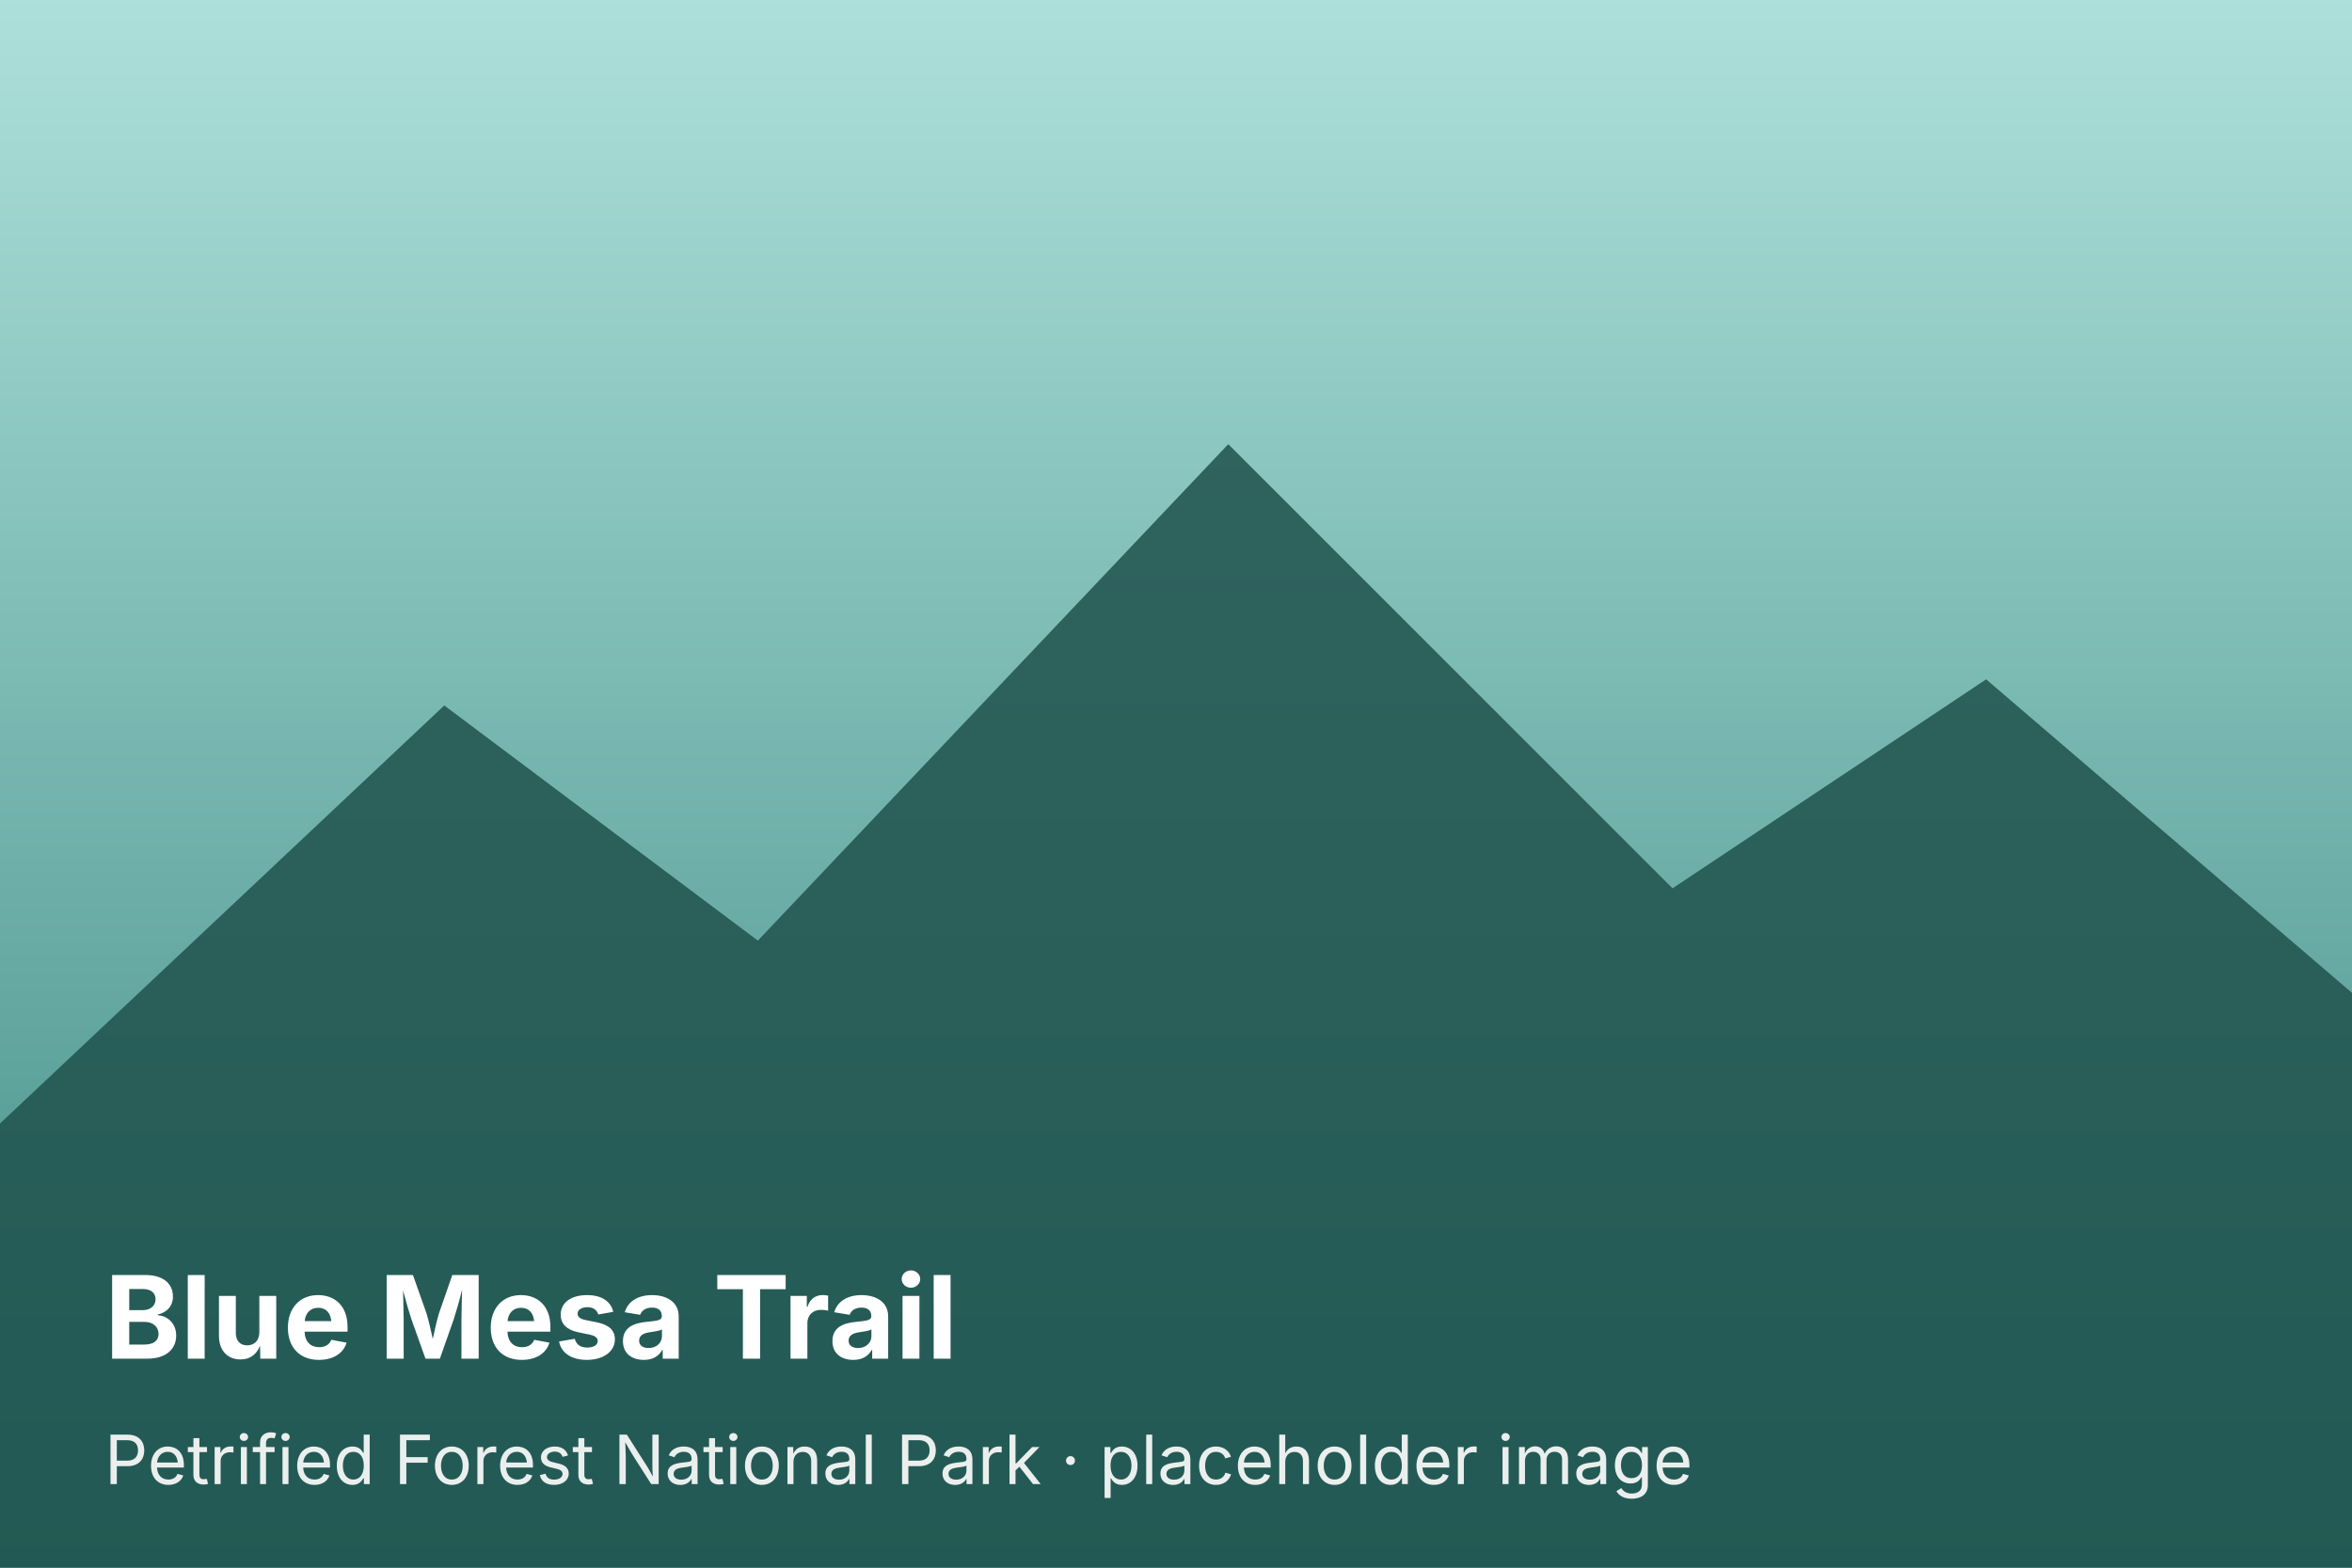
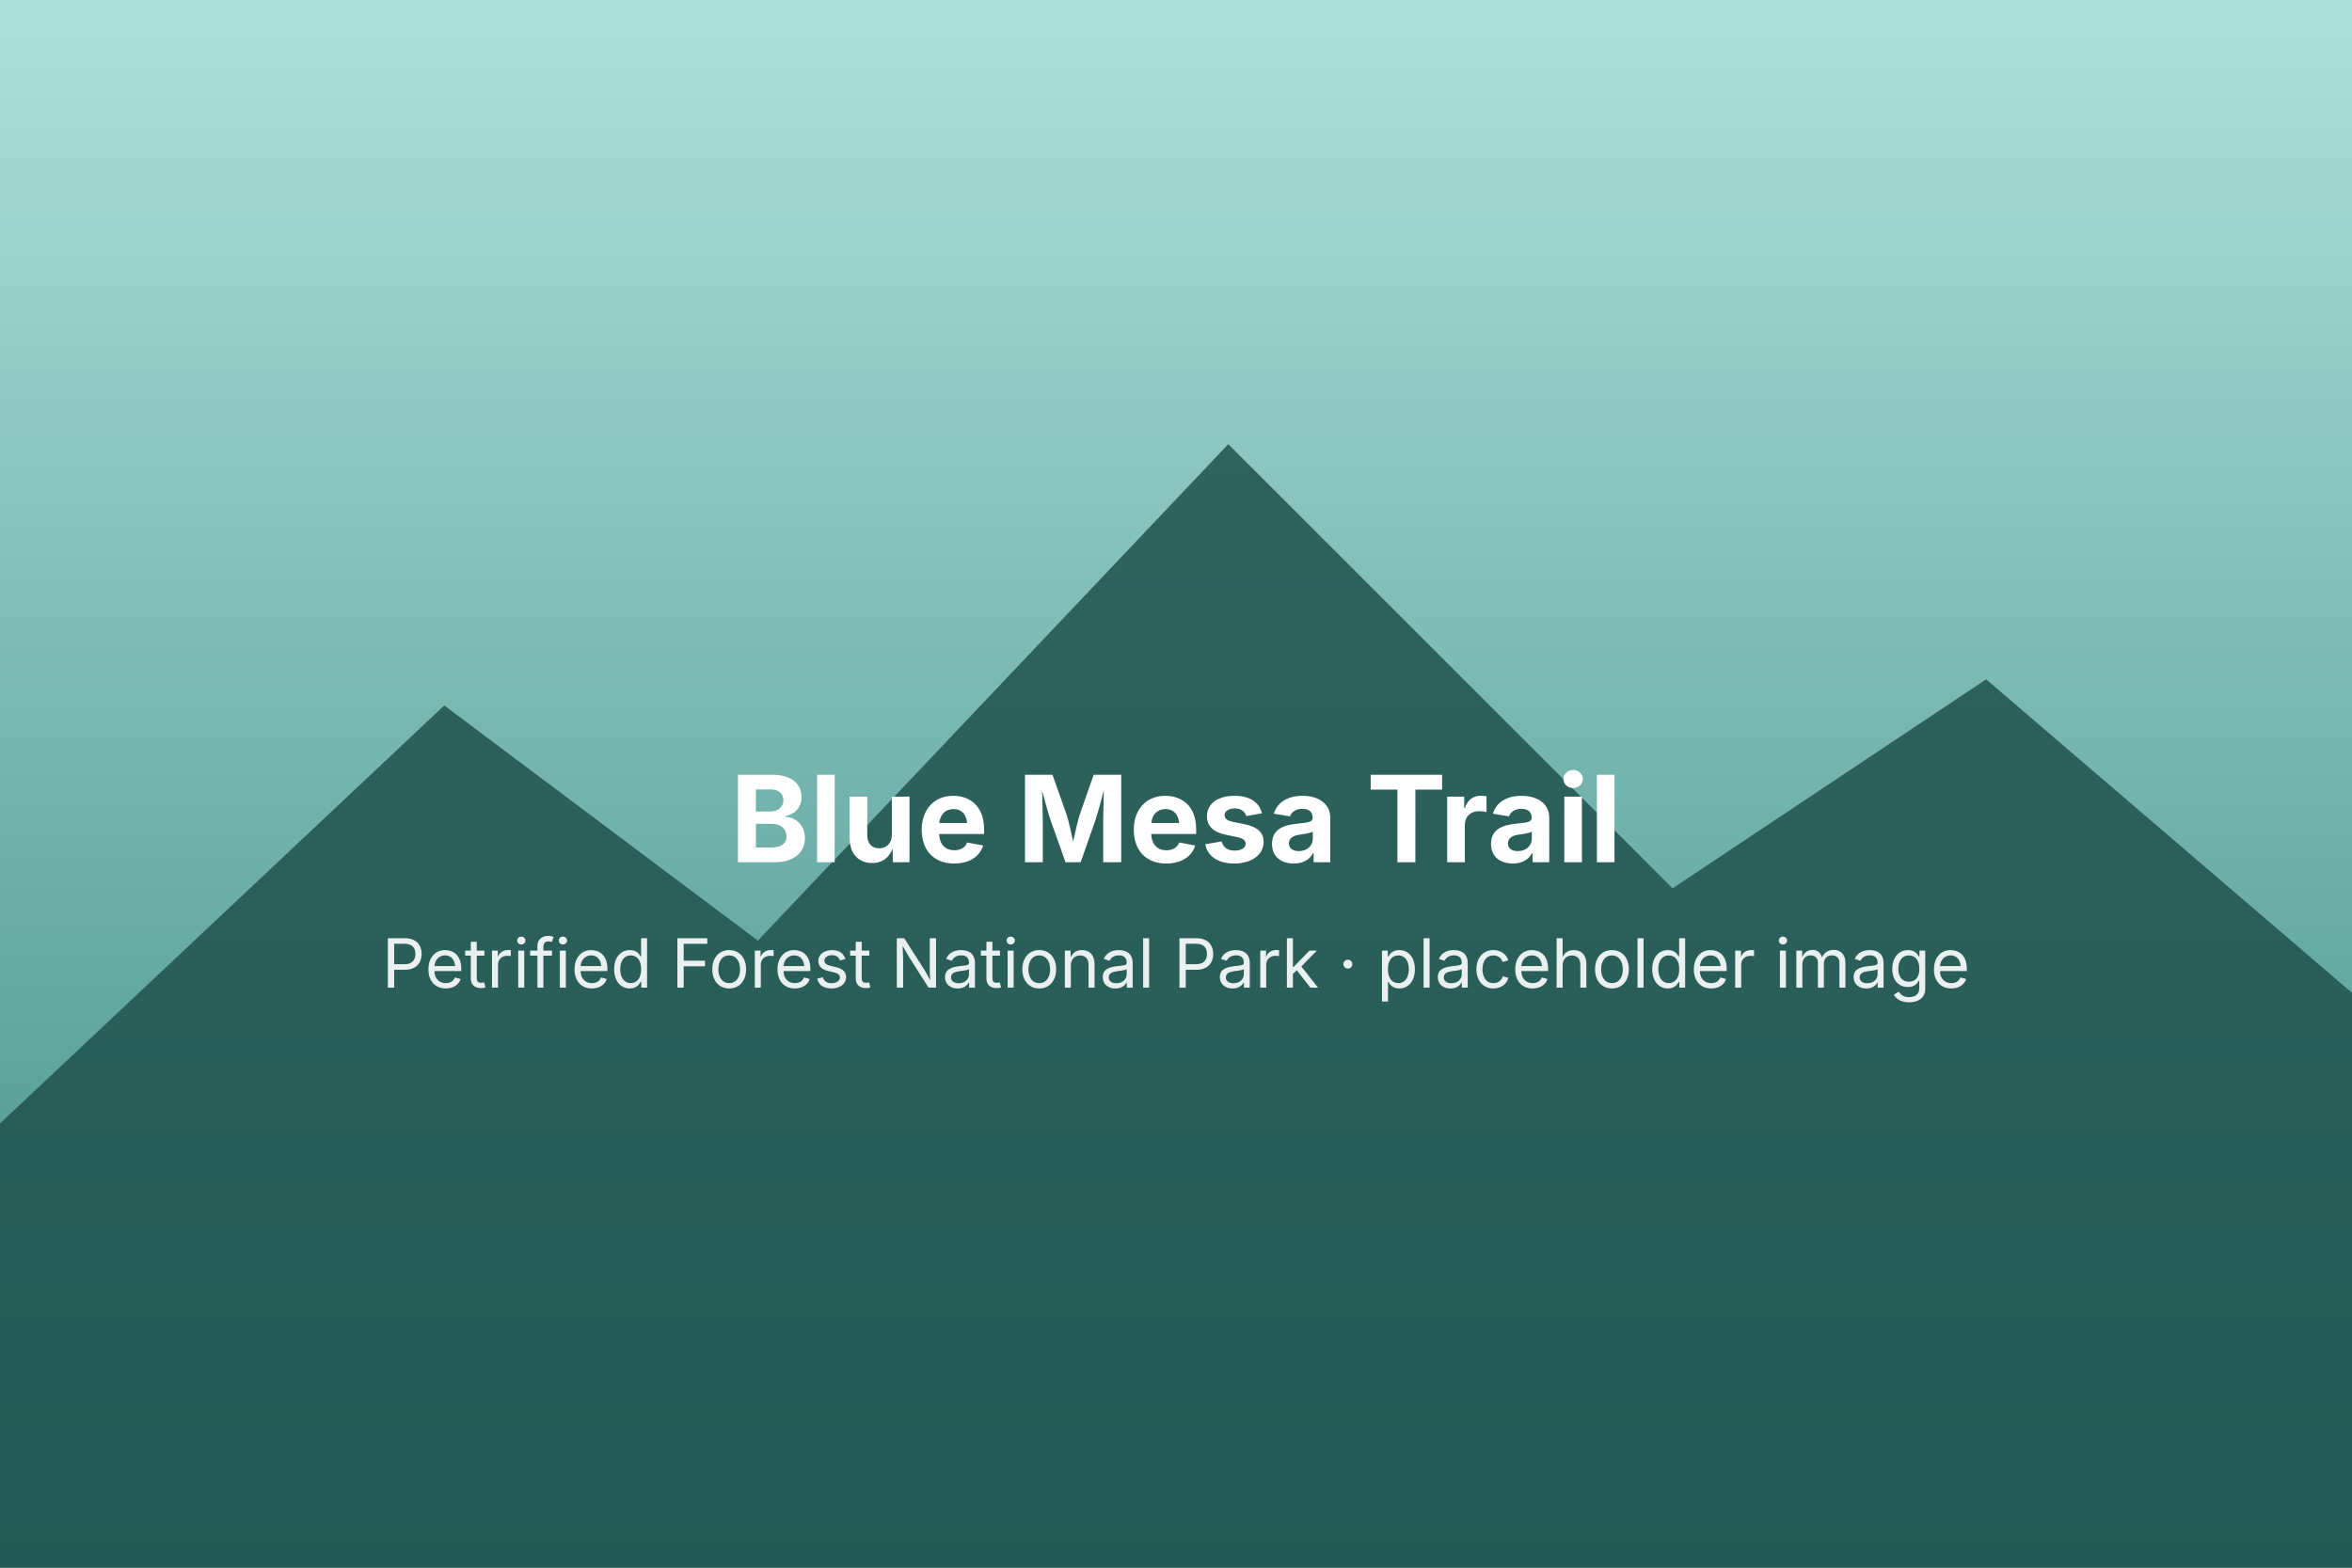
<svg xmlns="http://www.w3.org/2000/svg" viewBox="0 0 900 600" role="img" aria-label="Placeholder photo for Blue Mesa Trail">
  <defs>
    <linearGradient id="g" x1="0" y1="0" x2="0" y2="1">
      <stop offset="0" stop-color="hsl(174,45%,78%)" />
      <stop offset="1" stop-color="hsl(174,40%,38%)" />
    </linearGradient>
  </defs>
  <rect width="900" height="600" fill="url(#g)" />
  <path d="M0 430 L170 270 L290 360 L470 170 L640 340 L760 260 L900 380 V600 H0Z" fill="hsl(174,45%,22%)" opacity=".85" />
-   <text x="40" y="520" font-family="Inter,Arial,sans-serif" font-size="44" font-weight="700" fill="#fff">Blue Mesa Trail</text>
-   <text x="40" y="568" font-family="Inter,Arial,sans-serif" font-size="26" fill="#fff" opacity=".9">Petrified Forest National Park · placeholder image</text>
+   <text x="450" y="330" text-anchor="middle" font-family="Inter,Arial,sans-serif" font-size="46" font-weight="700" fill="#fff">Blue Mesa Trail</text>
+   <text x="450" y="378" text-anchor="middle" font-family="Inter,Arial,sans-serif" font-size="26" fill="#fff" opacity=".9">Petrified Forest National Park · placeholder image</text>
</svg>
